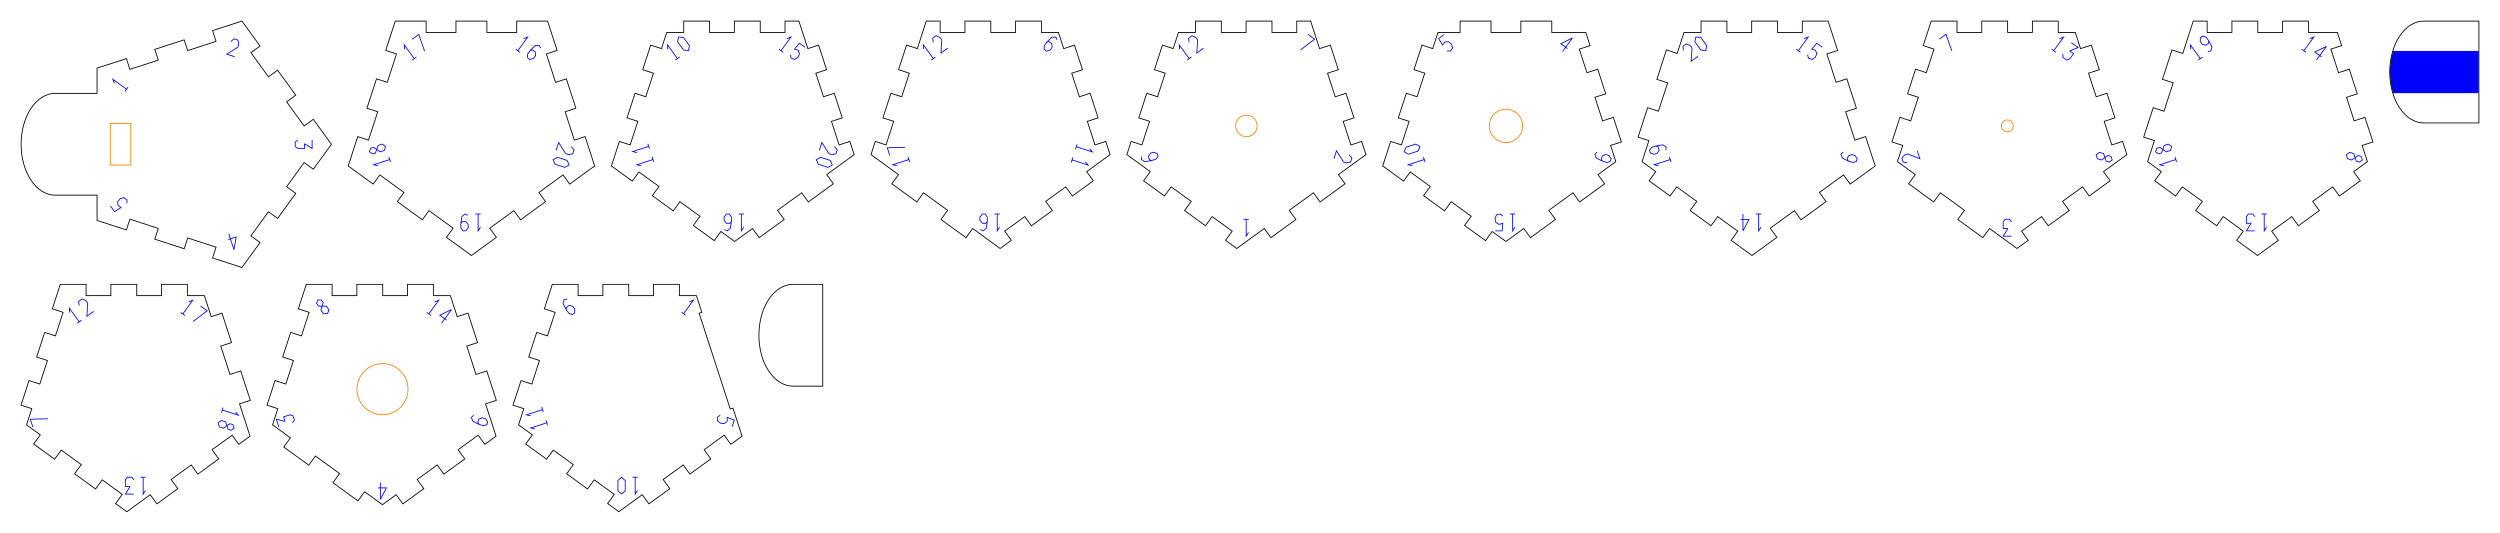
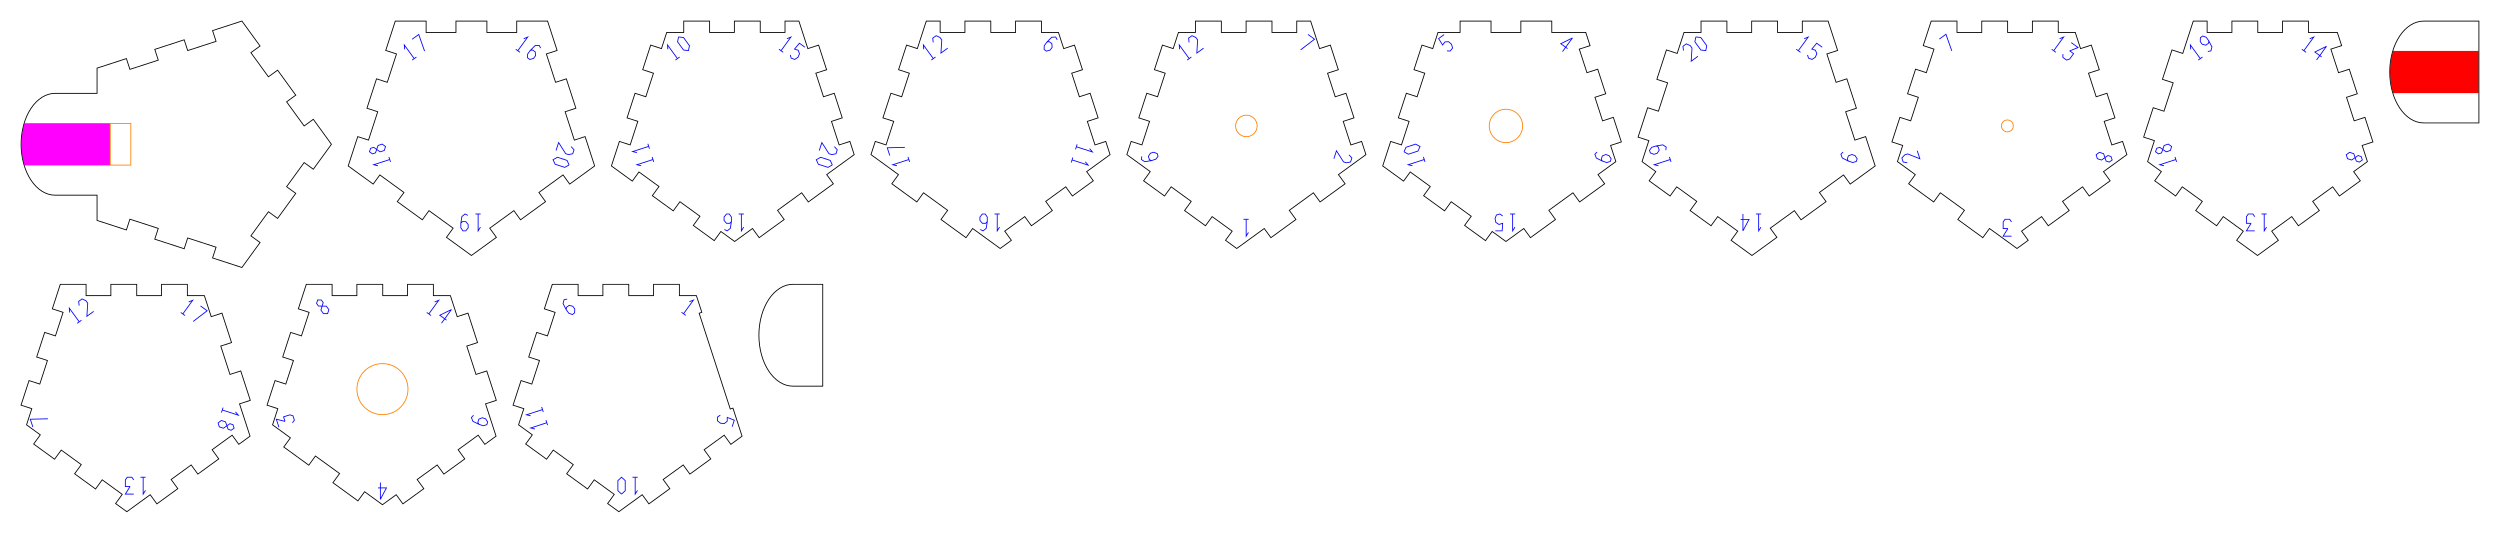
<svg xmlns="http://www.w3.org/2000/svg" width="592.45mm" height="126.25mm" viewBox="0 0 592.45 126.25">
-   <g fill="#0000ff" stroke="none">
+   <g fill="#ff0000" stroke="none">
    <path d="M 587.384,12.065 L 587.384,22.065 L 567.111,22.065 L 567.024,21.770 L 566.943,21.472 L 566.867,21.171 L 566.796,20.866 L 566.731,20.559 L 566.671,20.250 L 566.616,19.938 L 566.568,19.624 L 566.525,19.308 L 566.488,18.991 L 566.456,18.672 L 566.430,18.352 L 566.410,18.031 L 566.395,17.709 L 566.387,17.387 L 566.384,17.065 L 566.387,16.743 L 566.395,16.421 L 566.410,16.099 L 566.430,15.778 L 566.456,15.458 L 566.488,15.139 L 566.525,14.822 L 566.568,14.506 L 566.616,14.192 L 566.671,13.880 L 566.731,13.571 L 566.796,13.264 L 566.867,12.959 L 566.943,12.658 L 567.024,12.360 L 567.111,12.065 Z" />
  </g>
+   <g fill="#ff00ff" stroke="none">
+     <path d="M 26.065,29.190 L 26.065,39.190 L 5.793,39.190 L 5.706,38.895 L 5.624,38.597 L 5.548,38.295 L 5.477,37.991 L 5.412,37.684 L 5.352,37.374 L 5.298,37.062 L 5.249,36.748 L 5.206,36.433 L 5.169,36.115 L 5.137,35.796 L 5.111,35.476 L 5.091,35.156 L 5.077,34.834 L 5.068,34.512 L 5.065,34.190 L 5.068,33.867 L 5.077,33.545 L 5.091,33.224 L 5.111,32.903 L 5.137,32.583 L 5.169,32.264 L 5.206,31.947 L 5.249,31.631 L 5.298,31.317 L 5.352,31.005 L 5.412,30.695 L 5.477,30.388 L 5.548,30.084 L 5.624,29.783 L 5.706,29.484 L 5.793,29.190 Z" />
+   </g>
  <g fill="none" stroke="#0000ff" stroke-width="0.2">
-     <path d="M 73.963,33.198 L 73.963,35.182 L 72.163,34.066" />
-     <path d="M 72.163,34.066 L 72.163,35.182 L 70.603,35.182 L 69.963,34.735 L 69.963,33.644 L 70.603,33.198" />
-     <path d="M 54.204,55.384 L 55.440,59.188 L 55.968,56.157 L 54.081,56.770" />
-     <path d="M 26.196,48.842 L 27.143,50.146 L 28.672,49.188 L 27.936,48.651 L 27.887,47.767 L 28.482,47.089 L 29.383,46.833 L 30.088,47.394 L 30.064,48.177" />
-     <path d="M 27.126,19.754 L 26.735,18.795 L 29.971,21.146" />
-     <path d="M 29.621,21.628 L 30.350,20.624" />
-     <path d="M 54.697,9.875 L 55.440,9.191 L 56.384,9.498 L 56.584,10.488 L 56.361,11.173 L 53.733,12.842 L 55.619,13.455" />
    <path d="M 95.887,11.684 L 95.811,10.652 L 98.162,13.888" />
    <path d="M 97.680,14.238 L 98.683,13.509" />
    <path d="M 97.662,9.307 L 99.227,8.170 L 100.615,12.106" />
    <path d="M 124.093,9.173 L 125.052,8.782 L 122.701,12.018" />
    <path d="M 122.219,11.668 L 123.222,12.397" />
    <path d="M 128.119,11.406 L 127.766,10.754 L 126.811,10.802 L 125.670,11.950 L 125.035,12.824 L 125.013,13.698 L 125.555,14.092 L 126.440,13.845 L 126.910,13.197 L 126.848,12.312 L 126.206,11.845 L 125.670,11.950" />
    <path d="M 135.350,34.751 L 136.034,35.494 L 135.728,36.438 L 134.737,36.638 L 134.053,36.415 L 132.383,33.787 L 131.770,35.674" />
    <path d="M 134.867,39.086 L 133.838,39.664 L 131.556,38.922 L 131.063,37.850 L 132.092,37.271 L 134.375,38.013 L 134.867,39.086" />
    <path d="M 113.854,53.833 L 113.308,54.713 L 113.308,50.713" />
    <path d="M 113.904,50.713 L 112.664,50.713" />
    <path d="M 110.872,51.033 L 110.202,50.713 L 109.458,51.313 L 109.210,52.913 L 109.210,53.993 L 109.706,54.713 L 110.376,54.713 L 110.946,53.993 L 110.946,53.193 L 110.376,52.513 L 109.582,52.513 L 109.210,52.913" />
    <path d="M 89.559,39.285 L 88.553,39.038 L 92.357,37.802" />
    <path d="M 92.541,38.368 L 92.158,37.189" />
    <path d="M 89.267,35.410 L 88.987,36.231 L 88.264,36.466 L 87.555,35.966 L 87.835,35.145 L 88.558,34.910 L 89.267,35.410 L 90.083,35.979 L 91.072,35.658 L 91.359,34.730 L 90.581,34.148 L 89.592,34.470 L 89.267,35.410" />
    <path d="M 158.266,11.684 L 158.190,10.652 L 160.541,13.888" />
    <path d="M 160.060,14.238 L 161.063,13.509" />
    <path d="M 160.803,8.753 L 161.976,8.890 L 163.386,10.832 L 163.154,11.989 L 161.982,11.852 L 160.571,9.910 L 160.803,8.753" />
    <path d="M 186.472,9.173 L 187.431,8.782 L 185.080,12.018" />
    <path d="M 184.598,11.668 L 185.602,12.397" />
    <path d="M 190.747,11.191 L 189.443,10.243 L 188.284,11.627 L 189.151,11.911 L 189.471,12.736 L 189.114,13.565 L 188.336,14.087 L 187.493,13.771 L 187.273,13.018" />
    <path d="M 197.730,34.751 L 198.413,35.494 L 198.107,36.438 L 197.117,36.638 L 196.432,36.415 L 194.762,33.787 L 194.149,35.674" />
    <path d="M 197.246,39.086 L 196.217,39.664 L 193.935,38.922 L 193.442,37.850 L 194.471,37.271 L 196.754,38.013 L 197.246,39.086" />
    <path d="M 176.233,53.833 L 175.688,54.713 L 175.688,50.713" />
    <path d="M 176.283,50.713 L 175.043,50.713" />
    <path d="M 171.664,54.393 L 172.333,54.713 L 173.077,54.113 L 173.325,52.513 L 173.325,51.433 L 172.829,50.713 L 172.160,50.713 L 171.589,51.433 L 171.589,52.233 L 172.160,52.913 L 172.953,52.913 L 173.325,52.513" />
    <path d="M 151.938,39.285 L 150.932,39.038 L 154.737,37.802" />
    <path d="M 154.921,38.368 L 154.537,37.189" />
    <path d="M 150.924,36.166 L 149.919,35.919 L 153.723,34.683" />
    <path d="M 153.907,35.249 L 153.524,34.070" />
    <path d="M 218.901,11.684 L 218.825,10.652 L 221.177,13.888" />
    <path d="M 220.695,14.238 L 221.698,13.509" />
    <path d="M 221.154,10.048 L 221.038,9.044 L 221.840,8.461 L 222.759,8.882 L 223.182,9.464 L 222.987,12.572 L 224.593,11.406" />
    <path d="M 250.541,9.431 L 250.188,8.779 L 249.233,8.827 L 248.092,9.975 L 247.457,10.849 L 247.435,11.723 L 247.977,12.117 L 248.862,11.870 L 249.332,11.222 L 249.270,10.337 L 248.628,9.871 L 248.092,9.975" />
    <path d="M 258.212,35.223 L 258.880,36.013 L 255.076,34.777" />
    <path d="M 255.260,34.211 L 254.877,35.391" />
    <path d="M 257.198,38.342 L 257.867,39.133 L 254.062,37.897" />
    <path d="M 254.246,37.331 L 253.863,38.510" />
    <path d="M 236.869,53.833 L 236.323,54.713 L 236.323,50.713" />
    <path d="M 236.918,50.713 L 235.678,50.713" />
    <path d="M 232.299,54.393 L 232.969,54.713 L 233.713,54.113 L 233.961,52.513 L 233.961,51.433 L 233.465,50.713 L 232.795,50.713 L 232.225,51.433 L 232.225,52.233 L 232.795,52.913 L 233.589,52.913 L 233.961,52.513" />
    <path d="M 212.574,39.285 L 211.568,39.038 L 215.372,37.802" />
    <path d="M 215.556,38.368 L 215.173,37.189" />
    <path d="M 210.861,36.862 L 210.263,35.023 L 214.435,34.919" />
    <path d="M 279.537,11.684 L 279.461,10.652 L 281.812,13.888" />
    <path d="M 281.331,14.238 L 282.334,13.509" />
    <path d="M 281.789,10.048 L 281.673,9.044 L 282.476,8.461 L 283.394,8.882 L 283.817,9.464 L 283.623,12.572 L 285.228,11.406" />
    <path d="M 309.960,8.152 L 311.525,9.289 L 308.211,11.825" />
    <path d="M 319.683,36.698 L 320.367,37.441 L 320.060,38.385 L 319.070,38.584 L 318.385,38.362 L 316.716,35.733 L 316.103,37.620" />
    <path d="M 295.864,55.083 L 295.319,55.963 L 295.319,51.963" />
    <path d="M 295.914,51.963 L 294.674,51.963" />
    <path d="M 270.582,37.059 L 270.485,37.795 L 271.285,38.317 L 272.884,38.059 L 273.911,37.725 L 274.442,37.031 L 274.235,36.394 L 273.374,36.074 L 272.613,36.321 L 272.143,37.074 L 272.388,37.828 L 272.884,38.059" />
    <path d="M 342.223,8.196 L 340.919,9.143 L 341.877,10.672 L 342.414,9.936 L 343.298,9.887 L 343.976,10.482 L 344.233,11.383 L 343.671,12.088 L 342.888,12.064" />
    <path d="M 370.280,12.233 L 372.631,8.997 L 369.869,10.352 L 371.474,11.519" />
    <path d="M 378.466,36.021 L 377.955,36.559 L 378.295,37.452 L 379.741,38.182 L 380.768,38.516 L 381.606,38.267 L 381.813,37.630 L 381.304,36.865 L 380.543,36.618 L 379.720,36.950 L 379.475,37.705 L 379.741,38.182" />
    <path d="M 359.012,53.833 L 358.466,54.713 L 358.466,50.713" />
    <path d="M 359.061,50.713 L 357.821,50.713" />
    <path d="M 354.368,54.713 L 355.980,54.713 L 356.104,52.913 L 355.236,53.193 L 354.492,52.713 L 354.293,51.833 L 354.616,50.953 L 355.484,50.713 L 356.104,51.193" />
    <path d="M 334.716,39.285 L 333.711,39.038 L 337.515,37.802" />
    <path d="M 337.699,38.368 L 337.316,37.189" />
    <path d="M 332.713,35.966 L 333.205,34.893 L 335.488,34.152 L 336.517,34.730 L 336.024,35.803 L 333.742,36.544 L 332.713,35.966" />
    <path d="M 398.943,11.976 L 398.827,10.972 L 399.630,10.389 L 400.548,10.810 L 400.971,11.392 L 400.777,14.500 L 402.382,13.334" />
    <path d="M 401.882,8.753 L 403.054,8.890 L 404.465,10.832 L 404.233,11.989 L 403.061,11.852 L 401.650,9.910 L 401.882,8.753" />
    <path d="M 427.551,9.173 L 428.510,8.782 L 426.159,12.018" />
    <path d="M 425.677,11.668 L 426.680,12.397" />
    <path d="M 431.825,11.191 L 430.521,10.243 L 429.363,11.627 L 430.230,11.911 L 430.549,12.736 L 430.193,13.565 L 429.415,14.087 L 428.571,13.771 L 428.352,13.018" />
    <path d="M 436.766,36.021 L 436.255,36.559 L 436.596,37.452 L 438.041,38.182 L 439.068,38.516 L 439.906,38.267 L 440.113,37.630 L 439.604,36.865 L 438.843,36.618 L 438.021,36.950 L 437.775,37.705 L 438.041,38.182" />
    <path d="M 417.312,53.833 L 416.766,54.713 L 416.766,50.713" />
    <path d="M 417.361,50.713 L 416.121,50.713" />
    <path d="M 413.040,50.713 L 413.040,54.713 L 414.478,51.993 L 412.494,51.993" />
    <path d="M 393.017,39.285 L 392.011,39.038 L 395.815,37.802" />
    <path d="M 395.999,38.368 L 395.616,37.189" />
    <path d="M 394.758,35.584 L 394.855,34.848 L 394.055,34.326 L 392.457,34.584 L 391.429,34.918 L 390.898,35.612 L 391.105,36.249 L 391.966,36.569 L 392.727,36.322 L 393.197,35.569 L 392.952,34.815 L 392.457,34.584" />
    <path d="M 459.584,9.260 L 461.149,8.123 L 462.537,12.059" />
    <path d="M 488.076,9.173 L 489.035,8.782 L 486.684,12.018" />
    <path d="M 486.202,11.668 L 487.205,12.397" />
    <path d="M 490.846,10.098 L 492.451,11.264 L 490.490,12.064" />
    <path d="M 490.490,12.064 L 491.393,12.720 L 490.476,13.982 L 489.738,14.238 L 488.856,13.596 L 488.871,12.816" />
    <path d="M 498.834,37.357 L 499.543,36.857 L 500.266,37.092 L 500.546,37.913 L 499.837,38.413 L 499.114,38.178 L 498.834,37.357 L 498.509,36.417 L 497.520,36.095 L 496.742,36.677 L 497.029,37.605 L 498.018,37.926 L 498.834,37.357" />
    <path d="M 476.693,55.963 L 474.709,55.963 L 475.825,54.163" />
    <path d="M 475.825,54.163 L 474.709,54.163 L 474.709,52.603 L 475.155,51.963 L 476.246,51.963 L 476.693,52.603" />
    <path d="M 451.999,38.584 L 451.009,38.385 L 450.702,37.441 L 451.386,36.698 L 452.071,36.475 L 454.967,37.620 L 454.353,35.733" />
    <path d="M 519.152,11.684 L 519.076,10.652 L 521.427,13.888" />
    <path d="M 520.946,14.238 L 521.949,13.509" />
    <path d="M 523.211,12.197 L 523.940,12.062 L 524.190,11.139 L 523.450,9.699 L 522.815,8.825 L 521.990,8.534 L 521.449,8.928 L 521.411,9.846 L 521.881,10.493 L 522.742,10.708 L 523.384,10.241 L 523.450,9.699" />
    <path d="M 547.359,9.173 L 548.317,8.782 L 545.966,12.018" />
    <path d="M 545.485,11.668 L 546.488,12.397" />
    <path d="M 548.981,14.208 L 551.332,10.972 L 548.569,12.327 L 550.175,13.494" />
    <path d="M 558.117,37.357 L 558.826,36.857 L 559.548,37.092 L 559.828,37.913 L 559.119,38.413 L 558.397,38.178 L 558.117,37.357 L 557.791,36.417 L 556.802,36.095 L 556.024,36.677 L 556.312,37.605 L 557.301,37.926 L 558.117,37.357" />
    <path d="M 537.119,53.833 L 536.574,54.713 L 536.574,50.713" />
    <path d="M 537.169,50.713 L 535.929,50.713" />
    <path d="M 534.335,54.713 L 532.351,54.713 L 533.467,52.913" />
    <path d="M 533.467,52.913 L 532.351,52.913 L 532.351,51.353 L 532.798,50.713 L 533.889,50.713 L 534.335,51.353" />
    <path d="M 512.824,39.285 L 511.819,39.038 L 515.623,37.802" />
    <path d="M 515.807,38.368 L 515.424,37.189" />
    <path d="M 512.532,35.410 L 512.252,36.231 L 511.530,36.466 L 510.820,35.966 L 511.100,35.145 L 511.823,34.910 L 512.532,35.410 L 513.348,35.979 L 514.337,35.658 L 514.625,34.730 L 513.847,34.148 L 512.858,34.470 L 512.532,35.410" />
    <path d="M 16.504,74.064 L 16.428,73.031 L 18.779,76.267" />
    <path d="M 18.298,76.617 L 19.301,75.888" />
    <path d="M 18.756,72.427 L 18.640,71.424 L 19.443,70.841 L 20.362,71.261 L 20.785,71.843 L 20.590,74.951 L 22.195,73.785" />
    <path d="M 44.711,71.552 L 45.669,71.161 L 43.318,74.397" />
    <path d="M 42.837,74.047 L 43.840,74.776" />
    <path d="M 47.520,72.506 L 49.085,73.643 L 45.771,76.179" />
    <path d="M 55.815,97.602 L 56.483,98.393 L 52.679,97.157" />
    <path d="M 52.863,96.590 L 52.480,97.770" />
    <path d="M 53.773,100.909 L 54.482,100.409 L 55.205,100.644 L 55.485,101.465 L 54.776,101.965 L 54.053,101.730 L 53.773,100.909 L 53.448,99.968 L 52.458,99.647 L 51.681,100.229 L 51.968,101.157 L 52.957,101.478 L 53.773,100.909" />
    <path d="M 34.472,116.212 L 33.926,117.092 L 33.926,113.092" />
    <path d="M 34.521,113.092 L 33.281,113.092" />
    <path d="M 31.688,117.092 L 29.704,117.092 L 30.820,115.292" />
    <path d="M 30.820,115.292 L 29.704,115.292 L 29.704,113.732 L 30.150,113.092 L 31.241,113.092 L 31.688,113.732" />
    <path d="M 7.782,101.188 L 7.184,99.349 L 11.356,99.245" />
    <path d="M 76.339,72.541 L 75.472,72.529 L 75.025,71.914 L 75.281,71.085 L 76.149,71.098 L 76.595,71.712 L 76.339,72.541 L 76.050,73.493 L 76.661,74.335 L 77.632,74.321 L 77.945,73.402 L 77.334,72.560 L 76.339,72.541" />
    <path d="M 103.011,71.552 L 103.970,71.161 L 101.618,74.397" />
    <path d="M 101.137,74.047 L 102.140,74.776" />
    <path d="M 104.633,76.588 L 106.984,73.352 L 104.222,74.707 L 105.827,75.873" />
    <path d="M 112.226,98.400 L 111.715,98.938 L 112.056,99.831 L 113.501,100.561 L 114.528,100.895 L 115.366,100.646 L 115.573,100.009 L 115.064,99.244 L 114.303,98.997 L 113.480,99.329 L 113.235,100.084 L 113.501,100.561" />
    <path d="M 90.140,114.342 L 90.140,118.342 L 91.578,115.622 L 89.594,115.622" />
    <path d="M 66.097,101.236 L 65.484,99.349 L 67.541,99.854" />
    <path d="M 67.541,99.854 L 67.196,98.792 L 68.680,98.310 L 69.426,98.537 L 69.763,99.575 L 69.293,100.197" />
    <path d="M 134.411,70.877 L 133.682,71.012 L 133.432,71.935 L 134.172,73.375 L 134.807,74.249 L 135.632,74.540 L 136.173,74.146 L 136.211,73.228 L 135.741,72.581 L 134.880,72.366 L 134.238,72.833 L 134.172,73.375" />
    <path d="M 163.372,71.505 L 164.331,71.114 L 161.979,74.350" />
    <path d="M 161.498,74.000 L 162.501,74.729" />
    <path d="M 173.513,101.118 L 174.011,99.585 L 172.337,98.910 L 172.335,99.822 L 171.649,100.382 L 170.751,100.298 L 170.013,99.720 L 170.053,98.820 L 170.702,98.379" />
    <path d="M 151.072,116.212 L 150.526,117.092 L 150.526,113.092" />
    <path d="M 151.122,113.092 L 149.882,113.092" />
    <path d="M 147.296,117.092 L 146.428,116.292 L 146.428,113.892 L 147.296,113.092 L 148.164,113.892 L 148.164,116.292 L 147.296,117.092" />
    <path d="M 126.777,101.665 L 125.771,101.418 L 129.575,100.182" />
    <path d="M 129.759,100.748 L 129.376,99.568" />
    <path d="M 125.763,98.545 L 124.758,98.298 L 128.562,97.062" />
    <path d="M 128.746,97.628 L 128.363,96.449" />
  </g>
  <g fill="none" stroke="#ff8000" stroke-width="0.2">
-     <path d="M 26.130,39.125 L 31.000,39.125 L 31.000,29.255 L 26.130,29.255 Z" />
+     <path d="M 26.130,29.255 L 31.000,29.255 L 31.000,39.125 L 26.130,39.125 Z" />
    <circle cx="295.368" cy="29.840" r="2.552" />
    <circle cx="356.876" cy="29.840" r="3.955" />
    <circle cx="475.701" cy="29.840" r="1.408" />
    <circle cx="90.636" cy="92.219" r="6.051" />
  </g>
  <g fill="none" stroke="#000000" stroke-width="0.2">
-     <path d="M 78.544,34.190 L 74.246,40.105 L 72.075,38.528 L 67.919,44.248 L 70.090,45.825 L 65.782,51.755 L 63.611,50.178 L 59.455,55.898 L 61.626,57.475 L 57.328,63.391 L 50.374,61.131 L 51.203,58.579 L 44.479,56.394 L 43.650,58.946 L 36.678,56.681 L 37.507,54.129 L 30.784,51.944 L 29.954,54.496 L 23.000,52.237 L 23.000,46.255 L 13.063,46.255 L 12.271,46.196 L 11.486,46.021 L 10.716,45.732 L 9.969,45.332 L 9.253,44.824 L 8.574,44.213 L 7.939,43.507 L 7.354,42.711 L 6.824,41.834 L 6.354,40.883 L 5.948,39.868 L 5.611,38.799 L 5.346,37.686 L 5.154,36.539 L 5.039,35.370 L 5.000,34.190 L 5.039,33.009 L 5.154,31.840 L 5.346,30.693 L 5.611,29.580 L 5.948,28.511 L 6.354,27.496 L 6.824,26.546 L 7.354,25.668 L 7.939,24.872 L 8.574,24.166 L 9.253,23.556 L 9.969,23.048 L 10.716,22.647 L 11.486,22.358 L 12.271,22.183 L 13.063,22.125 L 23.000,22.125 L 23.000,16.142 L 29.954,13.883 L 30.784,16.435 L 37.507,14.250 L 36.678,11.698 L 43.650,9.433 L 44.479,11.985 L 51.203,9.800 L 50.374,7.248 L 57.328,4.989 L 61.626,10.904 L 59.455,12.481 L 63.611,18.201 L 65.782,16.624 L 70.090,22.554 L 67.919,24.131 L 72.075,29.851 L 74.246,28.274 Z" />
+     <path d="M 78.544,34.190 L 74.246,28.274 L 72.075,29.851 L 67.919,24.131 L 70.090,22.554 L 65.782,16.624 L 63.611,18.201 L 59.455,12.481 L 61.626,10.904 L 57.328,4.989 L 50.374,7.248 L 51.203,9.800 L 44.479,11.985 L 43.650,9.433 L 36.678,11.698 L 37.507,14.250 L 30.784,16.435 L 29.954,13.883 L 23.000,16.142 L 23.000,22.125 L 13.063,22.125 L 12.271,22.183 L 11.486,22.358 L 10.716,22.647 L 9.969,23.048 L 9.253,23.556 L 8.574,24.166 L 7.939,24.872 L 7.354,25.668 L 6.824,26.546 L 6.354,27.496 L 5.948,28.511 L 5.611,29.580 L 5.346,30.693 L 5.154,31.840 L 5.039,33.009 L 5.000,34.190 L 5.039,35.370 L 5.154,36.539 L 5.346,37.686 L 5.611,38.799 L 5.948,39.868 L 6.354,40.883 L 6.824,41.834 L 7.354,42.711 L 7.939,43.507 L 8.574,44.213 L 9.253,44.824 L 9.969,45.332 L 10.716,45.732 L 11.486,46.021 L 12.271,46.196 L 13.063,46.255 L 23.000,46.255 L 23.000,52.237 L 29.954,54.496 L 30.784,51.944 L 37.507,54.129 L 36.678,56.681 L 43.650,58.946 L 44.479,56.394 L 51.203,58.579 L 50.374,61.131 L 57.328,63.391 L 61.626,57.475 L 59.455,55.898 L 63.611,50.178 L 65.782,51.755 L 70.090,45.825 L 67.919,44.248 L 72.075,38.528 L 74.246,40.105 Z" />
    <path d="M 93.671,5.000 L 100.983,5.000 L 100.983,7.683 L 108.053,7.683 L 108.053,5.000 L 115.383,5.000 L 115.383,7.683 L 122.453,7.683 L 122.453,5.000 L 129.765,5.000 L 132.025,11.954 L 129.473,12.784 L 131.658,19.507 L 134.209,18.678 L 136.475,25.650 L 133.923,26.479 L 136.107,33.203 L 138.659,32.374 L 140.919,39.328 L 135.003,43.626 L 133.426,41.455 L 127.706,45.611 L 129.283,47.782 L 123.353,52.090 L 121.776,49.919 L 116.056,54.075 L 117.634,56.246 L 111.718,60.544 L 105.802,56.246 L 107.379,54.075 L 101.660,49.919 L 100.082,52.090 L 94.152,47.782 L 95.730,45.611 L 90.010,41.455 L 88.433,43.626 L 82.517,39.328 L 84.776,32.374 L 87.328,33.203 L 89.513,26.479 L 86.961,25.650 L 89.226,18.678 L 91.778,19.507 L 93.963,12.784 L 91.411,11.954 Z" />
    <path d="M 157.999,7.683 L 162.032,7.683 L 162.032,5.000 L 168.162,5.000 L 168.162,7.683 L 174.032,7.683 L 174.032,5.000 L 180.162,5.000 L 180.162,7.683 L 186.032,7.683 L 186.032,5.000 L 189.323,5.000 L 191.441,11.519 L 193.993,10.689 L 195.887,16.519 L 193.335,17.349 L 195.149,22.931 L 197.701,22.102 L 199.595,27.932 L 197.043,28.761 L 198.857,34.344 L 201.409,33.515 L 202.426,36.645 L 195.910,41.379 L 197.488,43.549 L 191.558,47.858 L 189.980,45.687 L 184.261,49.843 L 185.838,52.014 L 179.908,56.322 L 178.330,54.151 L 174.097,57.227 L 170.835,54.857 L 169.257,57.027 L 164.298,53.424 L 165.875,51.253 L 161.126,47.803 L 159.549,49.974 L 154.590,46.371 L 156.167,44.200 L 151.418,40.750 L 149.841,42.921 L 144.896,39.328 L 146.785,33.515 L 149.337,34.344 L 151.151,28.761 L 148.599,27.932 L 150.493,22.102 L 153.045,22.931 L 154.859,17.349 L 152.307,16.519 L 154.201,10.689 L 156.753,11.519 Z" />
    <path d="M 219.507,5.000 L 222.798,5.000 L 222.798,7.683 L 228.668,7.683 L 228.668,5.000 L 234.798,5.000 L 234.798,7.683 L 240.668,7.683 L 240.668,5.000 L 246.798,5.000 L 246.798,7.683 L 250.830,7.683 L 252.077,11.519 L 254.628,10.689 L 256.523,16.519 L 253.971,17.349 L 255.785,22.931 L 258.337,22.102 L 260.231,27.932 L 257.679,28.761 L 259.493,34.344 L 262.045,33.515 L 263.062,36.645 L 257.517,40.673 L 259.094,42.844 L 254.135,46.447 L 252.557,44.276 L 247.809,47.727 L 249.386,49.898 L 244.426,53.501 L 242.849,51.330 L 238.100,54.780 L 239.678,56.951 L 237.015,58.885 L 230.499,54.151 L 228.922,56.322 L 222.992,52.014 L 224.569,49.843 L 218.849,45.687 L 217.272,47.858 L 211.342,43.549 L 212.919,41.379 L 206.403,36.645 L 207.420,33.515 L 209.972,34.344 L 211.786,28.761 L 209.234,27.932 L 211.129,22.102 L 213.681,22.931 L 215.495,17.349 L 212.943,16.519 L 214.837,10.689 L 217.389,11.519 Z" />
    <path d="M 279.270,7.683 L 283.303,7.683 L 283.303,5.000 L 289.433,5.000 L 289.433,7.683 L 295.303,7.683 L 295.303,5.000 L 301.433,5.000 L 301.433,7.683 L 307.303,7.683 L 307.303,5.000 L 310.594,5.000 L 312.712,11.519 L 315.264,10.689 L 317.158,16.519 L 314.606,17.349 L 316.420,22.931 L 318.972,22.102 L 320.866,27.932 L 318.315,28.761 L 320.128,34.344 L 322.680,33.515 L 323.697,36.645 L 317.181,41.379 L 318.759,43.549 L 312.829,47.858 L 311.251,45.687 L 305.532,49.843 L 307.109,52.014 L 301.179,56.322 L 299.602,54.151 L 293.086,58.885 L 290.423,56.951 L 292.000,54.780 L 287.252,51.330 L 285.674,53.501 L 280.715,49.898 L 282.292,47.727 L 277.543,44.276 L 275.966,46.447 L 271.007,42.844 L 272.584,40.673 L 267.039,36.645 L 268.056,33.515 L 270.608,34.344 L 272.422,28.761 L 269.870,27.932 L 271.764,22.102 L 274.316,22.931 L 276.130,17.349 L 273.578,16.519 L 275.472,10.689 L 278.024,11.519 Z" />
    <path d="M 340.778,7.683 L 346.011,7.683 L 346.011,5.000 L 353.341,5.000 L 353.341,7.683 L 360.411,7.683 L 360.411,5.000 L 367.741,5.000 L 367.741,7.683 L 375.795,7.683 L 376.812,10.813 L 374.260,11.642 L 376.074,17.225 L 378.625,16.396 L 380.520,22.226 L 377.968,23.055 L 379.782,28.638 L 382.334,27.808 L 384.228,33.638 L 381.676,34.468 L 382.922,38.303 L 378.689,41.379 L 380.266,43.549 L 374.336,47.858 L 372.759,45.687 L 367.039,49.843 L 368.616,52.014 L 362.686,56.322 L 361.109,54.151 L 356.876,57.227 L 353.613,54.857 L 352.036,57.027 L 347.077,53.424 L 348.654,51.253 L 343.905,47.803 L 342.328,49.974 L 337.368,46.371 L 338.946,44.200 L 334.197,40.750 L 332.619,42.921 L 327.675,39.328 L 329.563,33.515 L 332.115,34.344 L 333.929,28.761 L 331.377,27.932 L 333.272,22.102 L 335.823,22.931 L 337.637,17.349 L 335.085,16.519 L 336.980,10.689 L 339.532,11.519 Z" />
    <path d="M 399.078,7.683 L 403.111,7.683 L 403.111,5.000 L 409.241,5.000 L 409.241,7.683 L 415.111,7.683 L 415.111,5.000 L 421.241,5.000 L 421.241,7.683 L 427.111,7.683 L 427.111,5.000 L 433.223,5.000 L 435.483,11.954 L 432.931,12.784 L 435.115,19.507 L 437.667,18.678 L 439.932,25.650 L 437.380,26.479 L 439.565,33.203 L 442.117,32.374 L 444.377,39.328 L 438.461,43.626 L 436.884,41.455 L 431.164,45.611 L 432.741,47.782 L 426.811,52.090 L 425.234,49.919 L 419.514,54.075 L 421.091,56.246 L 415.176,60.544 L 410.231,56.951 L 411.808,54.780 L 407.059,51.330 L 405.482,53.501 L 400.523,49.898 L 402.100,47.727 L 397.351,44.276 L 395.774,46.447 L 390.814,42.844 L 392.392,40.673 L 389.129,38.303 L 390.746,33.326 L 388.194,32.497 L 390.459,25.526 L 393.011,26.355 L 395.196,19.631 L 392.644,18.802 L 394.909,11.831 L 397.461,12.660 Z" />
    <path d="M 457.654,5.000 L 463.766,5.000 L 463.766,7.683 L 469.636,7.683 L 469.636,5.000 L 475.766,5.000 L 475.766,7.683 L 481.636,7.683 L 481.636,5.000 L 487.766,5.000 L 487.766,7.683 L 491.799,7.683 L 493.045,11.519 L 495.597,10.689 L 497.491,16.519 L 494.939,17.349 L 496.753,22.931 L 499.305,22.102 L 501.199,27.932 L 498.647,28.761 L 500.461,34.344 L 503.013,33.515 L 504.030,36.645 L 498.485,40.673 L 500.062,42.844 L 495.103,46.447 L 493.526,44.276 L 488.777,47.727 L 490.354,49.898 L 485.395,53.501 L 483.818,51.330 L 479.069,54.780 L 480.646,56.951 L 477.983,58.885 L 471.468,54.151 L 469.890,56.322 L 463.960,52.014 L 465.537,49.843 L 459.818,45.687 L 458.240,47.858 L 452.310,43.549 L 453.888,41.379 L 449.654,38.303 L 450.900,34.468 L 448.348,33.638 L 450.243,27.808 L 452.795,28.638 L 454.609,23.055 L 452.057,22.226 L 453.951,16.396 L 456.503,17.225 L 458.317,11.642 L 455.765,10.813 Z" />
    <path d="M 519.757,5.000 L 523.048,5.000 L 523.048,7.683 L 528.918,7.683 L 528.918,5.000 L 535.048,5.000 L 535.048,7.683 L 540.918,7.683 L 540.918,5.000 L 547.048,5.000 L 547.048,7.683 L 553.902,7.683 L 554.919,10.813 L 552.367,11.642 L 554.181,17.225 L 556.733,16.396 L 558.628,22.226 L 556.076,23.055 L 557.890,28.638 L 560.441,27.808 L 562.336,33.638 L 559.784,34.468 L 561.030,38.303 L 557.767,40.673 L 559.345,42.844 L 554.385,46.447 L 552.808,44.276 L 548.059,47.727 L 549.636,49.898 L 544.677,53.501 L 543.100,51.330 L 538.351,54.780 L 539.928,56.951 L 534.983,60.544 L 530.038,56.951 L 531.616,54.780 L 526.867,51.330 L 525.290,53.501 L 520.330,49.898 L 521.907,47.727 L 517.158,44.276 L 515.581,46.447 L 510.622,42.844 L 512.199,40.673 L 508.937,38.303 L 510.554,33.326 L 508.002,32.497 L 510.267,25.526 L 512.819,26.355 L 515.004,19.631 L 512.452,18.802 L 514.717,11.831 L 517.269,12.660 Z" />
    <path d="M 587.449,5.000 L 587.449,29.130 L 574.381,29.130 L 573.590,29.072 L 572.805,28.897 L 572.035,28.608 L 571.288,28.207 L 570.572,27.699 L 569.893,27.089 L 569.258,26.382 L 568.673,25.586 L 568.143,24.709 L 567.673,23.758 L 567.267,22.744 L 566.930,21.675 L 566.665,20.561 L 566.473,19.415 L 566.357,18.245 L 566.319,17.065 L 566.357,15.885 L 566.473,14.715 L 566.665,13.569 L 566.930,12.455 L 567.267,11.386 L 567.673,10.372 L 568.143,9.421 L 568.673,8.544 L 569.258,7.748 L 569.893,7.041 L 570.572,6.431 L 571.288,5.923 L 572.035,5.522 L 572.805,5.233 L 573.590,5.058 L 574.381,5.000 Z" />
    <path d="M 14.288,67.379 L 20.401,67.379 L 20.401,70.063 L 26.271,70.063 L 26.271,67.379 L 32.401,67.379 L 32.401,70.063 L 38.271,70.063 L 38.271,67.379 L 44.401,67.379 L 44.401,70.063 L 48.433,70.063 L 50.050,75.039 L 52.602,74.210 L 54.867,81.181 L 52.315,82.010 L 54.500,88.734 L 57.052,87.905 L 59.317,94.876 L 56.765,95.706 L 59.254,103.365 L 56.592,105.300 L 55.014,103.129 L 50.266,106.579 L 51.843,108.750 L 46.883,112.353 L 45.306,110.182 L 40.557,113.633 L 42.135,115.803 L 37.175,119.407 L 35.598,117.236 L 30.053,121.265 L 27.391,119.330 L 28.968,117.159 L 24.219,113.709 L 22.642,115.880 L 17.682,112.277 L 19.260,110.106 L 14.511,106.656 L 12.933,108.826 L 7.974,105.223 L 9.551,103.053 L 6.289,100.682 L 7.535,96.847 L 4.983,96.018 L 6.877,90.188 L 9.429,91.017 L 11.243,85.434 L 8.691,84.605 L 10.586,78.775 L 13.138,79.604 L 14.951,74.021 L 12.400,73.192 Z" />
    <path d="M 72.588,67.379 L 78.701,67.379 L 78.701,70.063 L 84.571,70.063 L 84.571,67.379 L 90.701,67.379 L 90.701,70.063 L 96.571,70.063 L 96.571,67.379 L 102.701,67.379 L 102.701,70.063 L 106.733,70.063 L 108.350,75.039 L 110.902,74.210 L 113.167,81.181 L 110.616,82.010 L 112.800,88.734 L 115.352,87.905 L 117.617,94.876 L 115.065,95.706 L 117.554,103.365 L 114.892,105.300 L 113.315,103.129 L 108.566,106.579 L 110.143,108.750 L 105.184,112.353 L 103.606,110.182 L 98.858,113.633 L 100.435,115.803 L 95.475,119.407 L 93.898,117.236 L 90.636,119.606 L 86.402,116.530 L 84.825,118.701 L 78.895,114.393 L 80.472,112.222 L 74.753,108.066 L 73.175,110.237 L 67.245,105.929 L 68.822,103.758 L 64.589,100.682 L 65.835,96.847 L 63.283,96.018 L 65.178,90.188 L 67.730,91.017 L 69.543,85.434 L 66.991,84.605 L 68.886,78.775 L 71.438,79.604 L 73.252,74.021 L 70.700,73.192 Z" />
    <path d="M 130.889,67.379 L 137.001,67.379 L 137.001,70.063 L 142.871,70.063 L 142.871,67.379 L 149.001,67.379 L 149.001,70.063 L 154.871,70.063 L 154.871,67.379 L 161.001,67.379 L 161.001,70.063 L 165.034,70.063 L 166.320,74.021 L 165.682,74.229 L 166.033,75.308 L 168.258,82.156 L 170.483,89.003 L 172.707,95.851 L 173.058,96.930 L 173.696,96.723 L 175.854,103.365 L 173.192,105.300 L 171.615,103.129 L 166.866,106.579 L 168.443,108.750 L 163.484,112.353 L 161.907,110.182 L 157.158,113.633 L 158.735,115.803 L 153.776,119.407 L 152.198,117.236 L 146.653,121.265 L 143.991,119.330 L 145.568,117.159 L 140.819,113.709 L 139.242,115.880 L 134.283,112.277 L 135.860,110.106 L 131.111,106.656 L 129.534,108.826 L 124.575,105.223 L 126.152,103.053 L 122.889,100.682 L 124.135,96.847 L 121.583,96.018 L 123.478,90.188 L 126.030,91.017 L 127.844,85.434 L 125.292,84.605 L 127.186,78.775 L 129.738,79.604 L 131.552,74.021 L 129.000,73.192 Z" />
    <path d="M 194.973,67.379 L 194.973,91.509 L 187.906,91.509 L 187.114,91.451 L 186.329,91.276 L 185.559,90.987 L 184.812,90.586 L 184.096,90.078 L 183.417,89.468 L 182.782,88.761 L 182.197,87.966 L 181.667,87.088 L 181.197,86.138 L 180.791,85.123 L 180.454,84.054 L 180.189,82.941 L 179.997,81.794 L 179.882,80.625 L 179.843,79.444 L 179.882,78.264 L 179.997,77.095 L 180.189,75.948 L 180.454,74.835 L 180.791,73.766 L 181.197,72.751 L 181.667,71.800 L 182.197,70.923 L 182.782,70.127 L 183.417,69.421 L 184.096,68.810 L 184.812,68.302 L 185.559,67.902 L 186.329,67.612 L 187.114,67.438 L 187.906,67.379 Z" />
  </g>
</svg>
